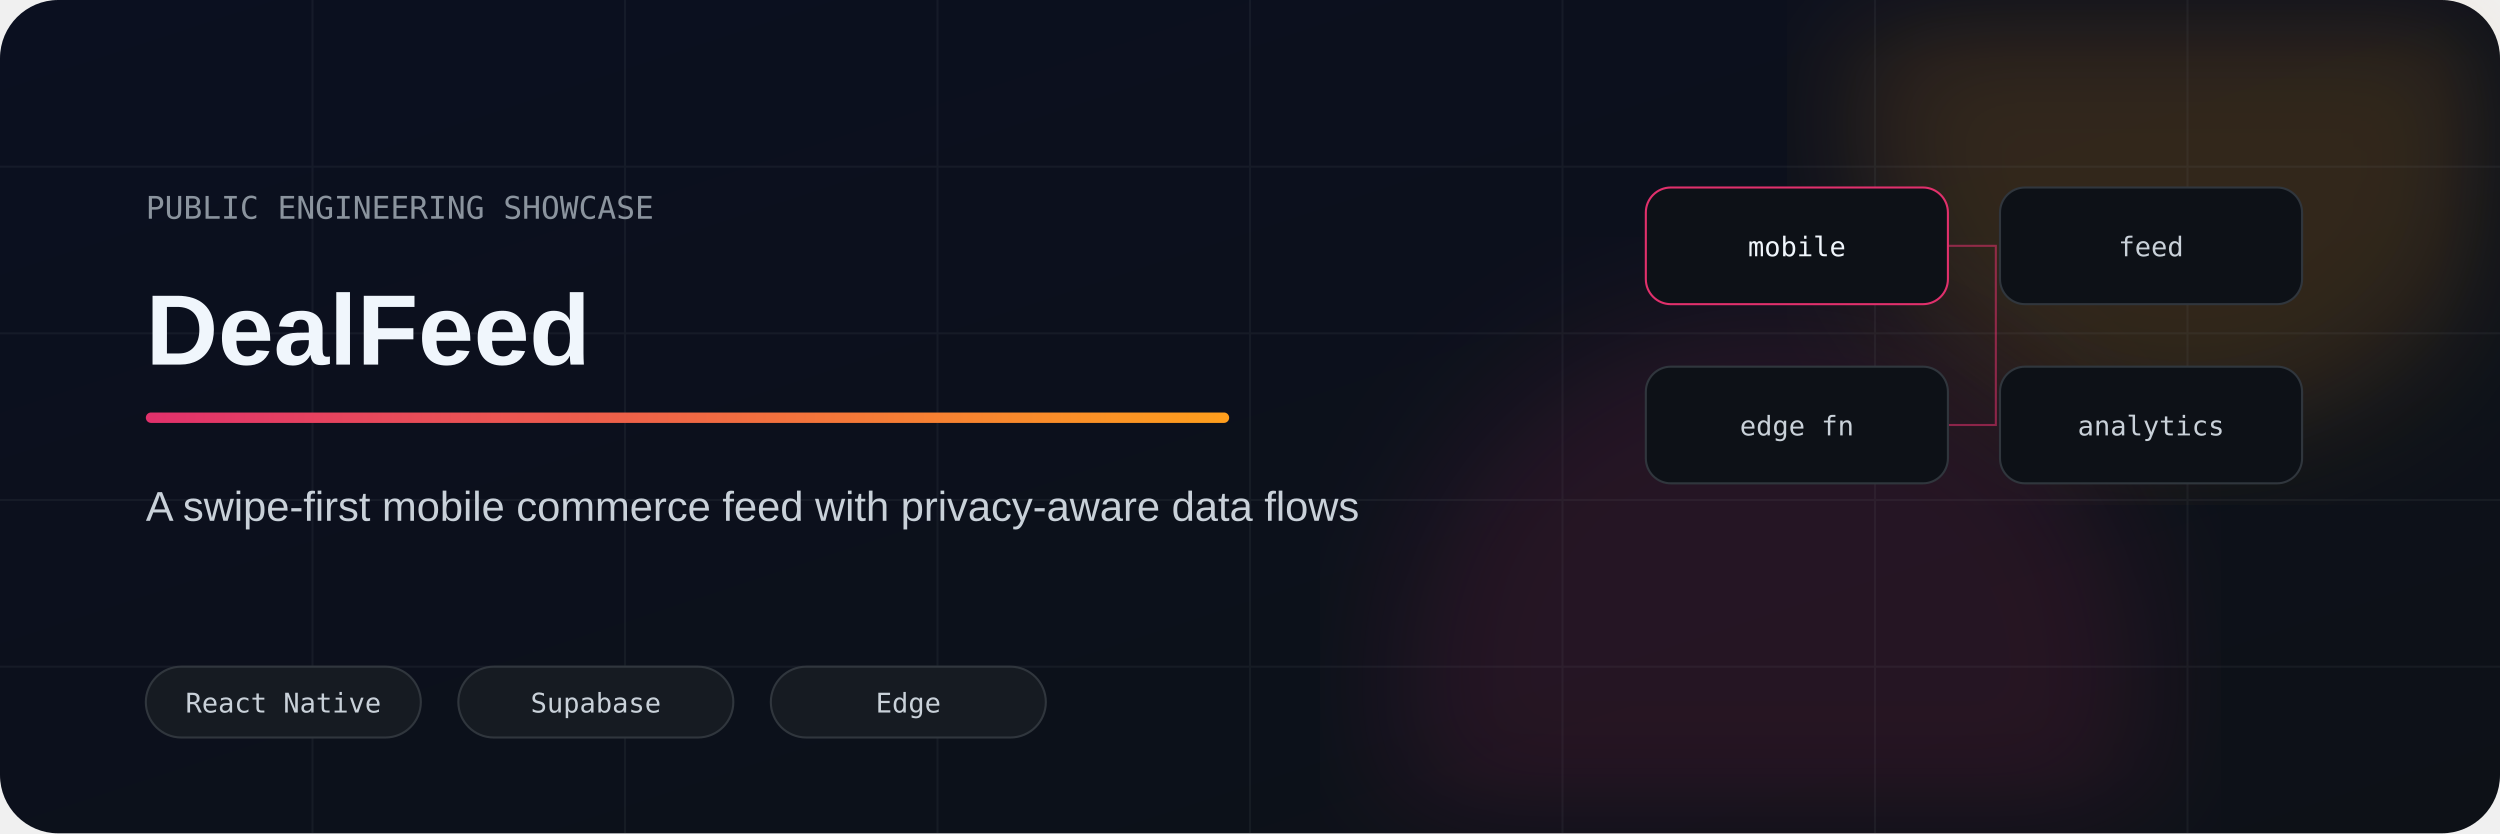
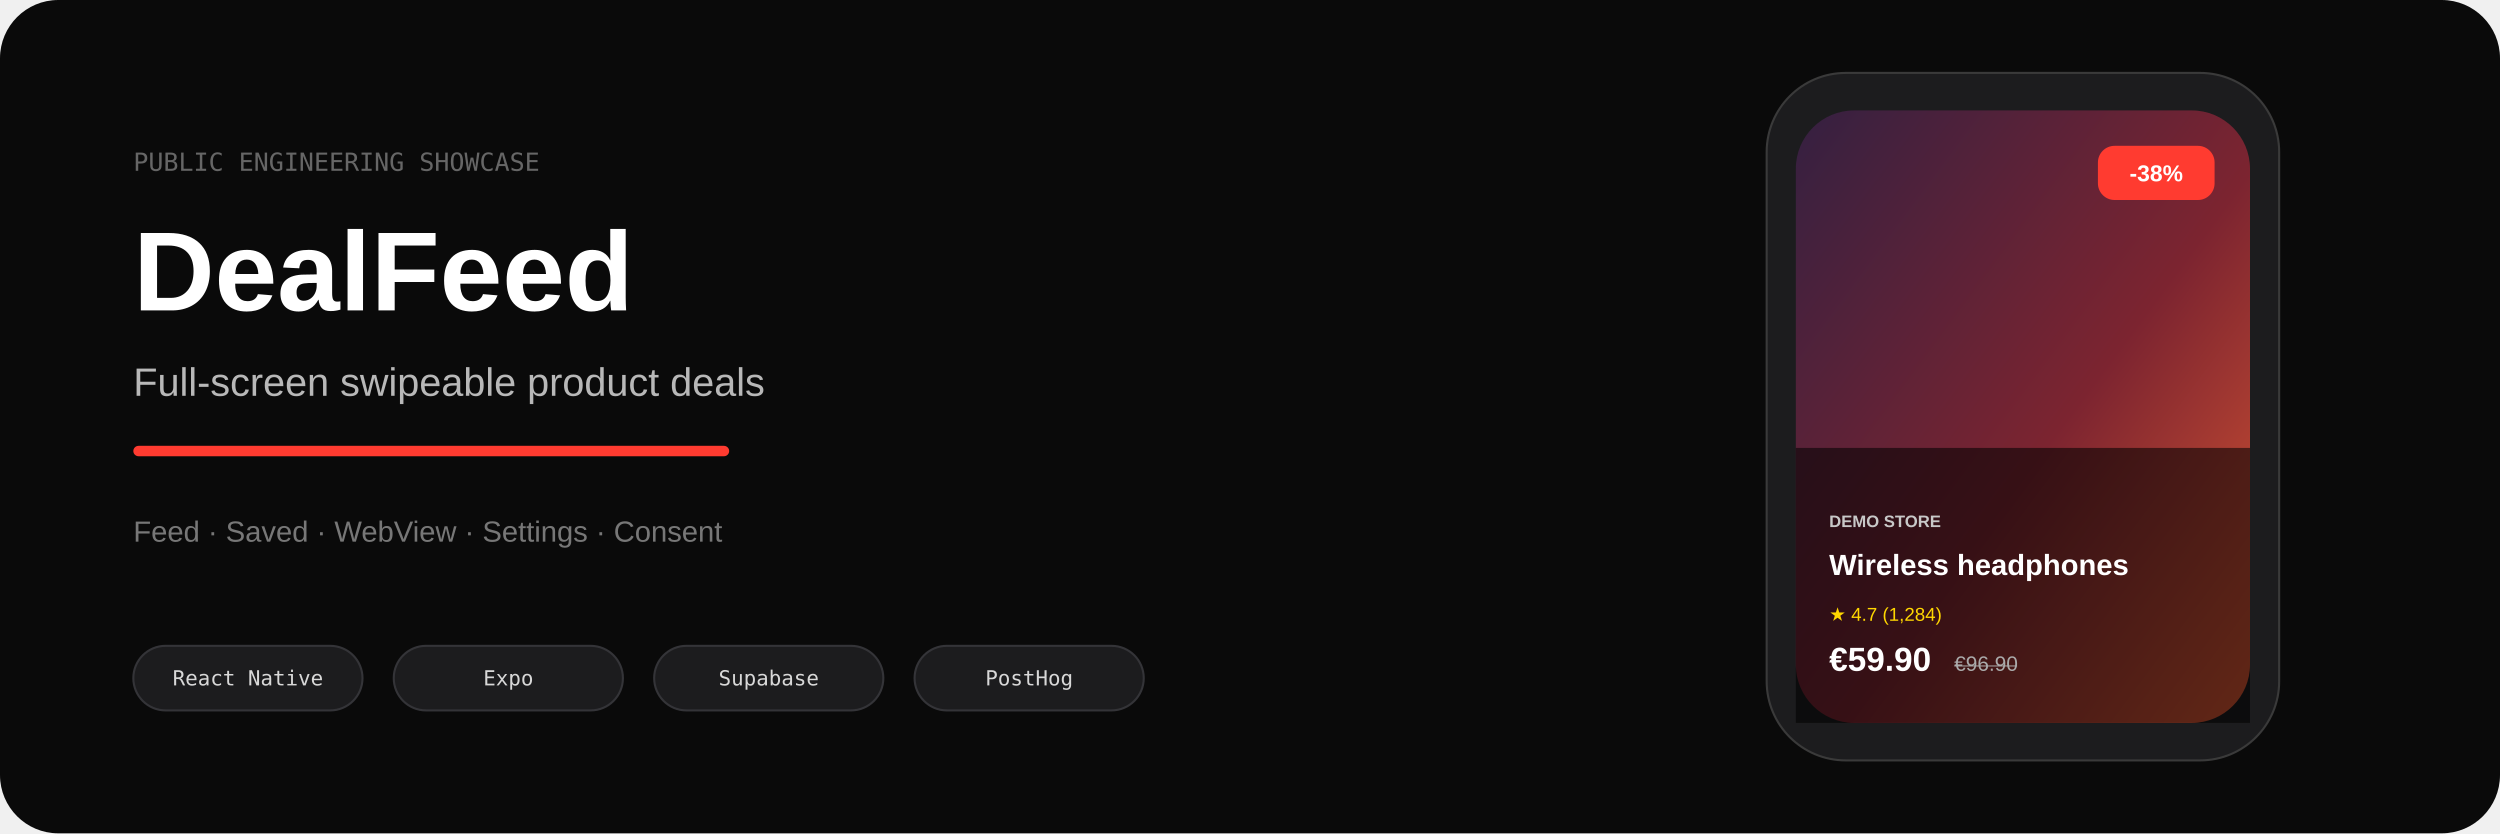
<svg xmlns="http://www.w3.org/2000/svg" width="1200" height="400" viewBox="0 0 1200 400">
  <defs>
-     <linearGradient id="bg" x1="0" y1="0" x2="1" y2="1">
-       <stop offset="0" stop-color="#0b1020" />
-       <stop offset="1" stop-color="#0d1117" />
+     <linearGradient id="img" x1="0" y1="0" x2="1" y2="1">
+       <stop stop-color="#342041" />
+       <stop offset=".55" stop-color="#7c2430" />
+       <stop offset="1" stop-color="#e15a32" />
    </linearGradient>
-     <linearGradient id="a" x1="0" y1="0" x2="1" y2="0">
-       <stop offset="0" stop-color="#e1306c" />
-       <stop offset="1" stop-color="#ff9f1c" />
-     </linearGradient>
-     <filter id="g">
-       <feGaussianBlur stdDeviation="32" />
-     </filter>
  </defs>
-   <rect width="1200" height="400" rx="28" fill="url(#bg)" />
-   <circle cx="1050" cy="50" r="160" fill="#ff9f1c" opacity=".16" filter="url(#g)" />
-   <circle cx="850" cy="330" r="180" fill="#e1306c" opacity=".12" filter="url(#g)" />
-   <g opacity=".08" stroke="#8b949e">
-     <path d="M0 80H1200M0 160H1200M0 240H1200M0 320H1200" />
-     <path d="M150 0V400M300 0V400M450 0V400M600 0V400M750 0V400M900 0V400M1050 0V400" />
+   <rect width="1200" height="400" rx="28" fill="#0a0a0a" />
+   <text x="64" y="82" fill="#666" font-family="monospace" font-size="12">PUBLIC ENGINEERING SHOWCASE</text>
+   <text x="64" y="149" fill="#fff" font-family="Arial" font-size="54" font-weight="800">DealFeed</text>
+   <text x="64" y="190" fill="#b8b8b8" font-family="Arial" font-size="19">Full-screen swipeable product deals</text>
+   <rect x="64" y="214" width="286" height="5" rx="2.5" fill="#FF3B30" />
+   <text x="64" y="260" fill="#777" font-family="Arial" font-size="14">Feed · Saved · WebView · Settings · Consent</text>
+   <g transform="translate(64 310)">
+     <g transform="translate(0 0)">
+       <rect width="110" height="31" rx="15.5" fill="#1c1c1e" stroke="#343438" />
+       <text x="55" y="19" text-anchor="middle" fill="#d8d8d8" font-family="monospace" font-size="10">React Native</text>
+     </g>
+     <g transform="translate(125 0)">
+       <rect width="110" height="31" rx="15.5" fill="#1c1c1e" stroke="#343438" />
+       <text x="55" y="19" text-anchor="middle" fill="#d8d8d8" font-family="monospace" font-size="10">Expo</text>
+     </g>
+     <g transform="translate(250 0)">
+       <rect width="110" height="31" rx="15.5" fill="#1c1c1e" stroke="#343438" />
+       <text x="55" y="19" text-anchor="middle" fill="#d8d8d8" font-family="monospace" font-size="10">Supabase</text>
+     </g>
+     <g transform="translate(375 0)">
+       <rect width="110" height="31" rx="15.5" fill="#1c1c1e" stroke="#343438" />
+       <text x="55" y="19" text-anchor="middle" fill="#d8d8d8" font-family="monospace" font-size="10">PostHog</text>
+     </g>
  </g>
-   <text x="70" y="105" fill="#8b949e" font-family="monospace" font-size="15">PUBLIC ENGINEERING SHOWCASE</text>
-   <text x="70" y="175" fill="#f0f6fc" font-family="Arial,Helvetica,sans-serif" font-size="48" font-weight="700">DealFeed</text>
-   <rect x="70" y="198" width="520" height="5" rx="2.5" fill="url(#a)" />
-   <text x="70" y="250" fill="#c9d1d9" font-family="Arial,Helvetica,sans-serif" font-size="20">A swipe-first mobile commerce feed with privacy-aware data flows</text>
-   <g transform="translate(70 320)">
-     <rect width="132" height="34" rx="17" fill="#161b22" stroke="#30363d" />
-     <text x="66" y="22" text-anchor="middle" fill="#c9d1d9" font-family="monospace" font-size="13">React Native</text>
-   </g>
-   <g transform="translate(220 320)">
-     <rect width="132" height="34" rx="17" fill="#161b22" stroke="#30363d" />
-     <text x="66" y="22" text-anchor="middle" fill="#c9d1d9" font-family="monospace" font-size="13">Supabase</text>
-   </g>
-   <g transform="translate(370 320)">
-     <rect width="132" height="34" rx="17" fill="#161b22" stroke="#30363d" />
-     <text x="66" y="22" text-anchor="middle" fill="#c9d1d9" font-family="monospace" font-size="13">Edge</text>
-   </g>
-   <path d="M935 118 L958 118 L958 204 L790 204" fill="none" stroke="#e1306c" opacity=".55" />
-   <g transform="translate(790 90)">
-     <rect width="145" height="56" rx="12" fill="#0d1117" stroke="#e1306c" />
-     <text x="72.5" y="33" text-anchor="middle" fill="#f0f6fc" font-family="monospace" font-size="13">mobile</text>
-   </g>
-   <g transform="translate(960 90)">
-     <rect width="145" height="56" rx="12" fill="#0d1117" stroke="#30363d" />
-     <text x="72.5" y="33" text-anchor="middle" fill="#c9d1d9" font-family="monospace" font-size="13">feed</text>
-   </g>
-   <g transform="translate(790 176)">
-     <rect width="145" height="56" rx="12" fill="#0d1117" stroke="#30363d" />
-     <text x="72.5" y="33" text-anchor="middle" fill="#c9d1d9" font-family="monospace" font-size="13">edge fn</text>
-   </g>
-   <g transform="translate(960 176)">
-     <rect width="145" height="56" rx="12" fill="#0d1117" stroke="#30363d" />
-     <text x="72.5" y="33" text-anchor="middle" fill="#c9d1d9" font-family="monospace" font-size="13">analytics</text>
+   <g transform="translate(848 35)">
+     <rect width="246" height="330" rx="38" fill="#1c1c1e" stroke="#3a3a3a" />
+     <rect x="14" y="18" width="218" height="294" rx="28" fill="url(#img)" />
+     <rect x="159" y="35" width="56" height="26" rx="8" fill="#FF3B30" />
+     <text x="187" y="52" text-anchor="middle" fill="#fff" font-family="Arial" font-size="11" font-weight="800">-38%</text>
+     <rect x="14" y="180" width="218" height="132" fill="#000" opacity=".56" />
+     <text x="30" y="218" fill="#c8c8c8" font-family="Arial" font-size="8" font-weight="700">DEMO STORE</text>
+     <text x="30" y="241" fill="#fff" font-family="Arial" font-size="14" font-weight="700">Wireless headphones</text>
+     <text x="30" y="263" fill="#FFD700" font-family="Arial" font-size="9">★ 4.7 (1,284)</text>
+     <text x="30" y="287" fill="#fff" font-family="Arial" font-size="16" font-weight="800">€59.90</text>
+     <text x="90" y="287" fill="#aaa" font-family="Arial" font-size="10" text-decoration="line-through">€96.90</text>
  </g>
</svg>
